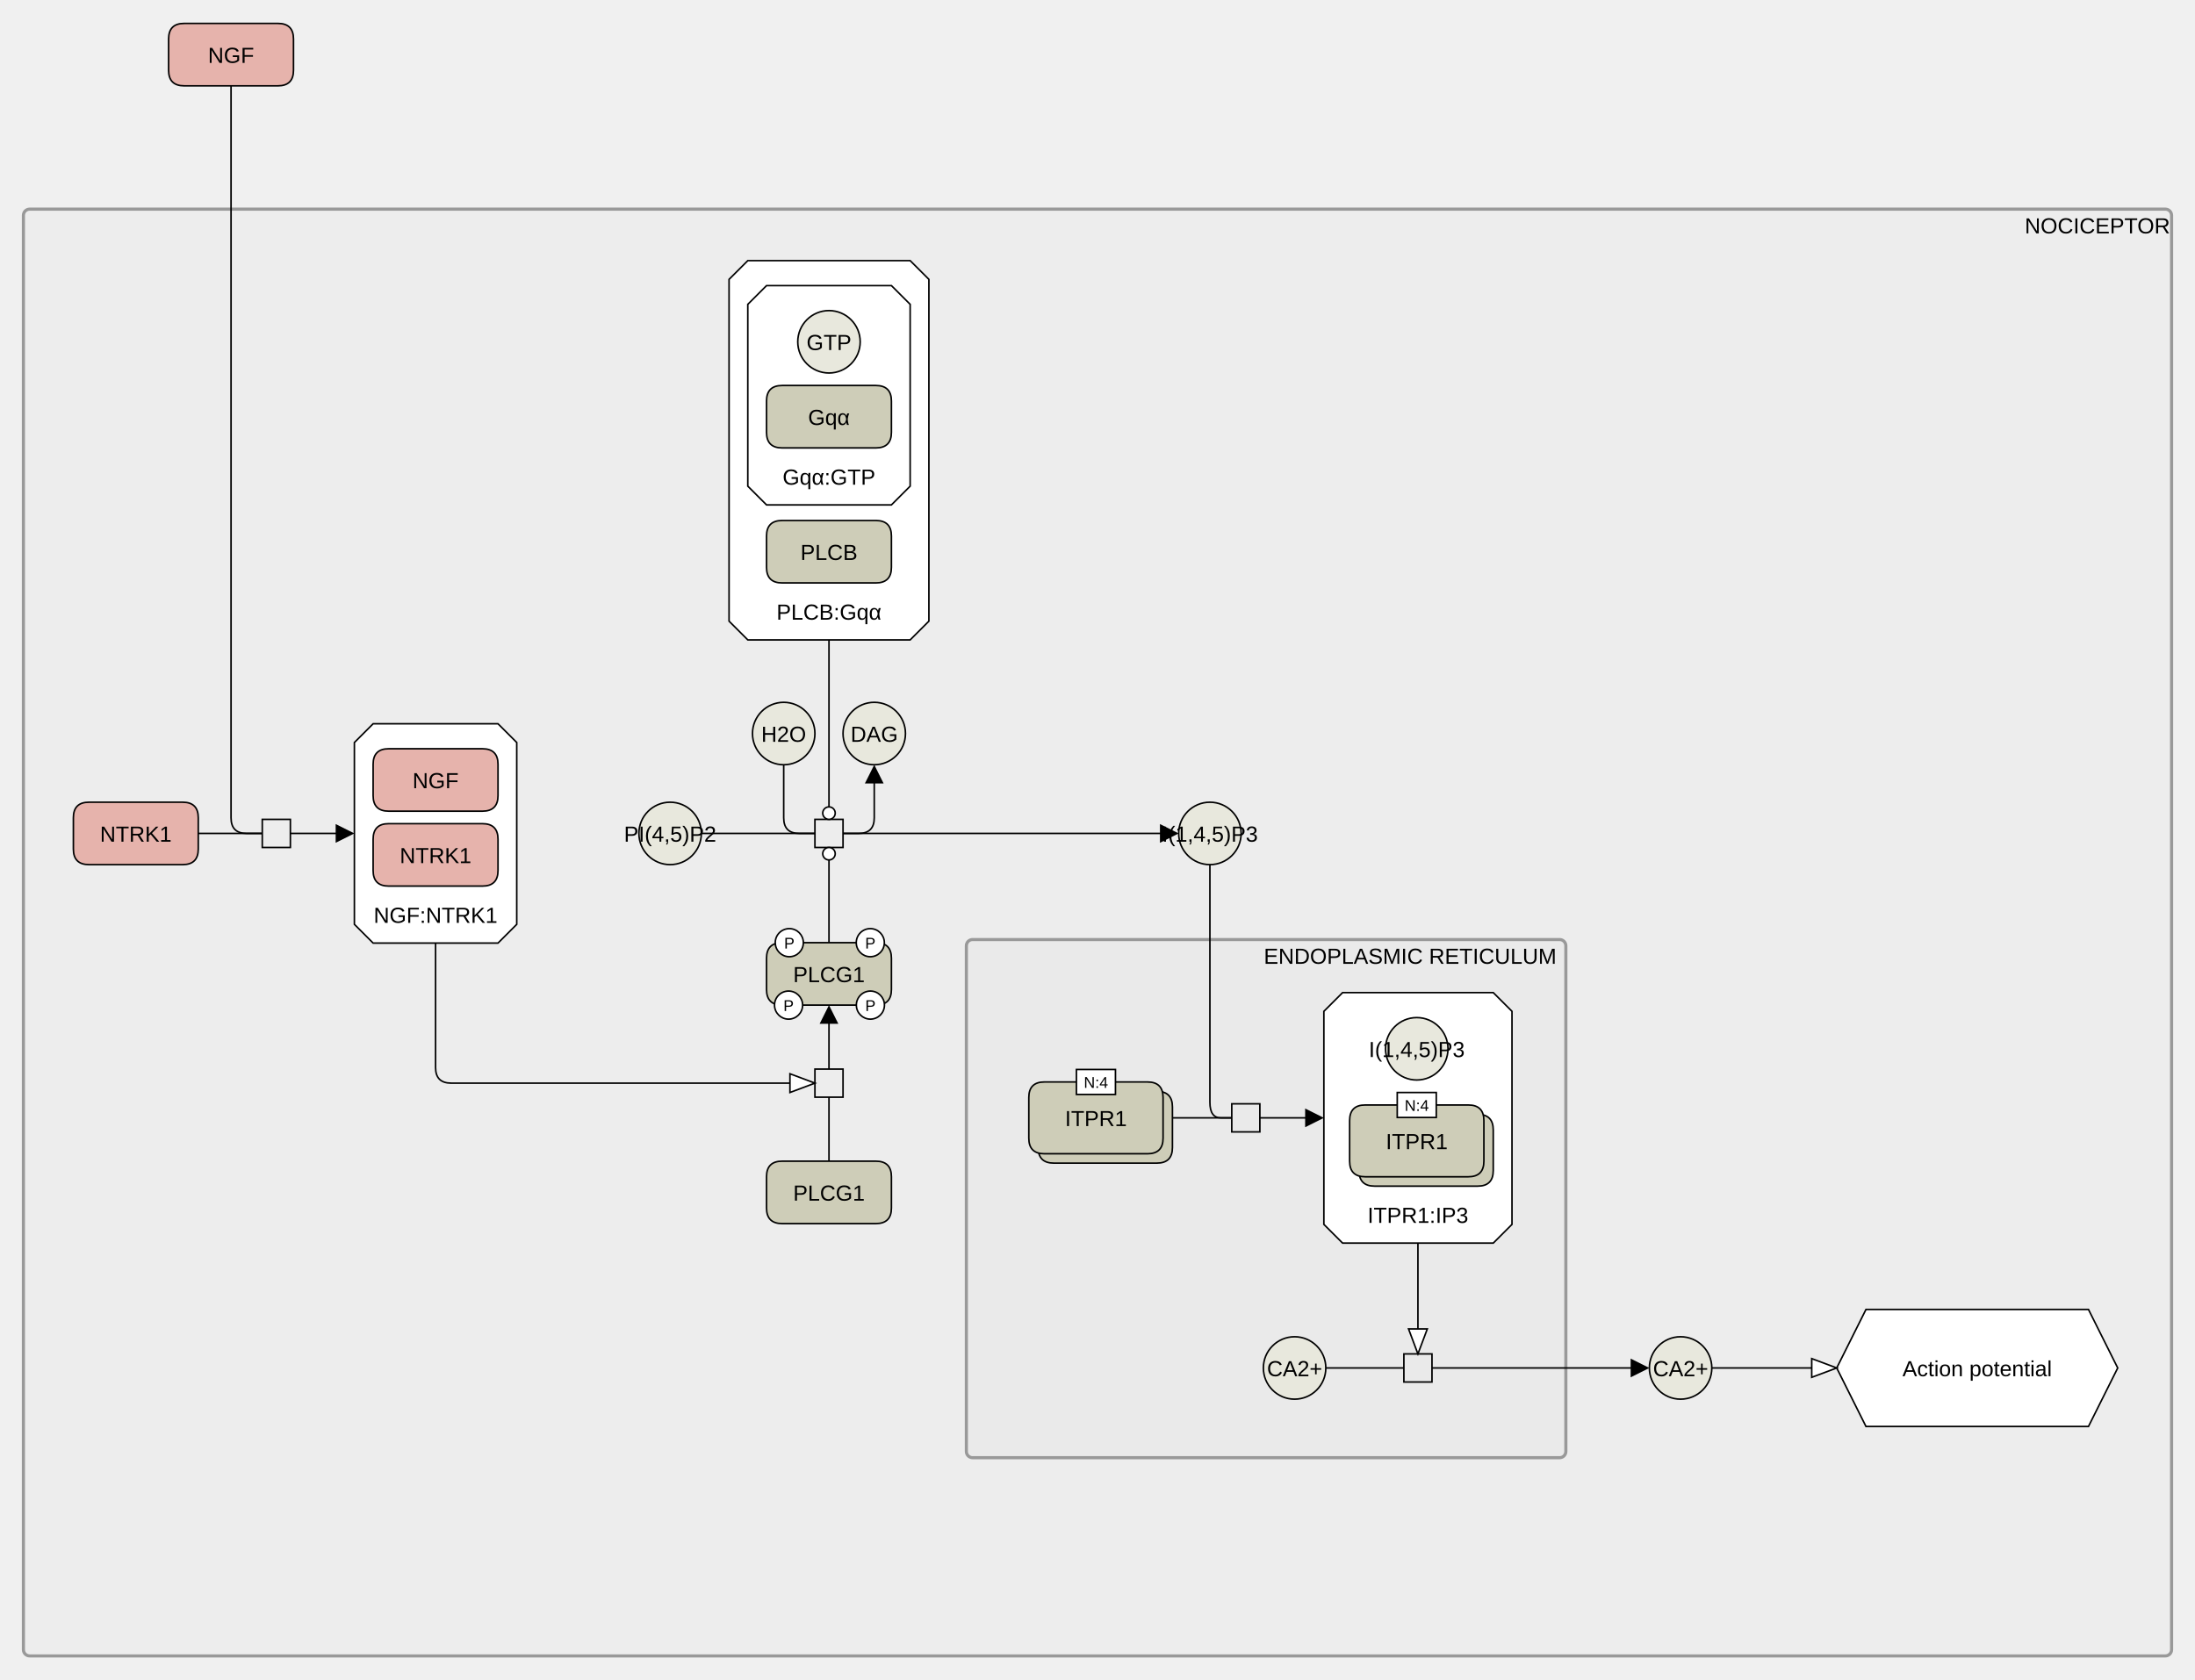
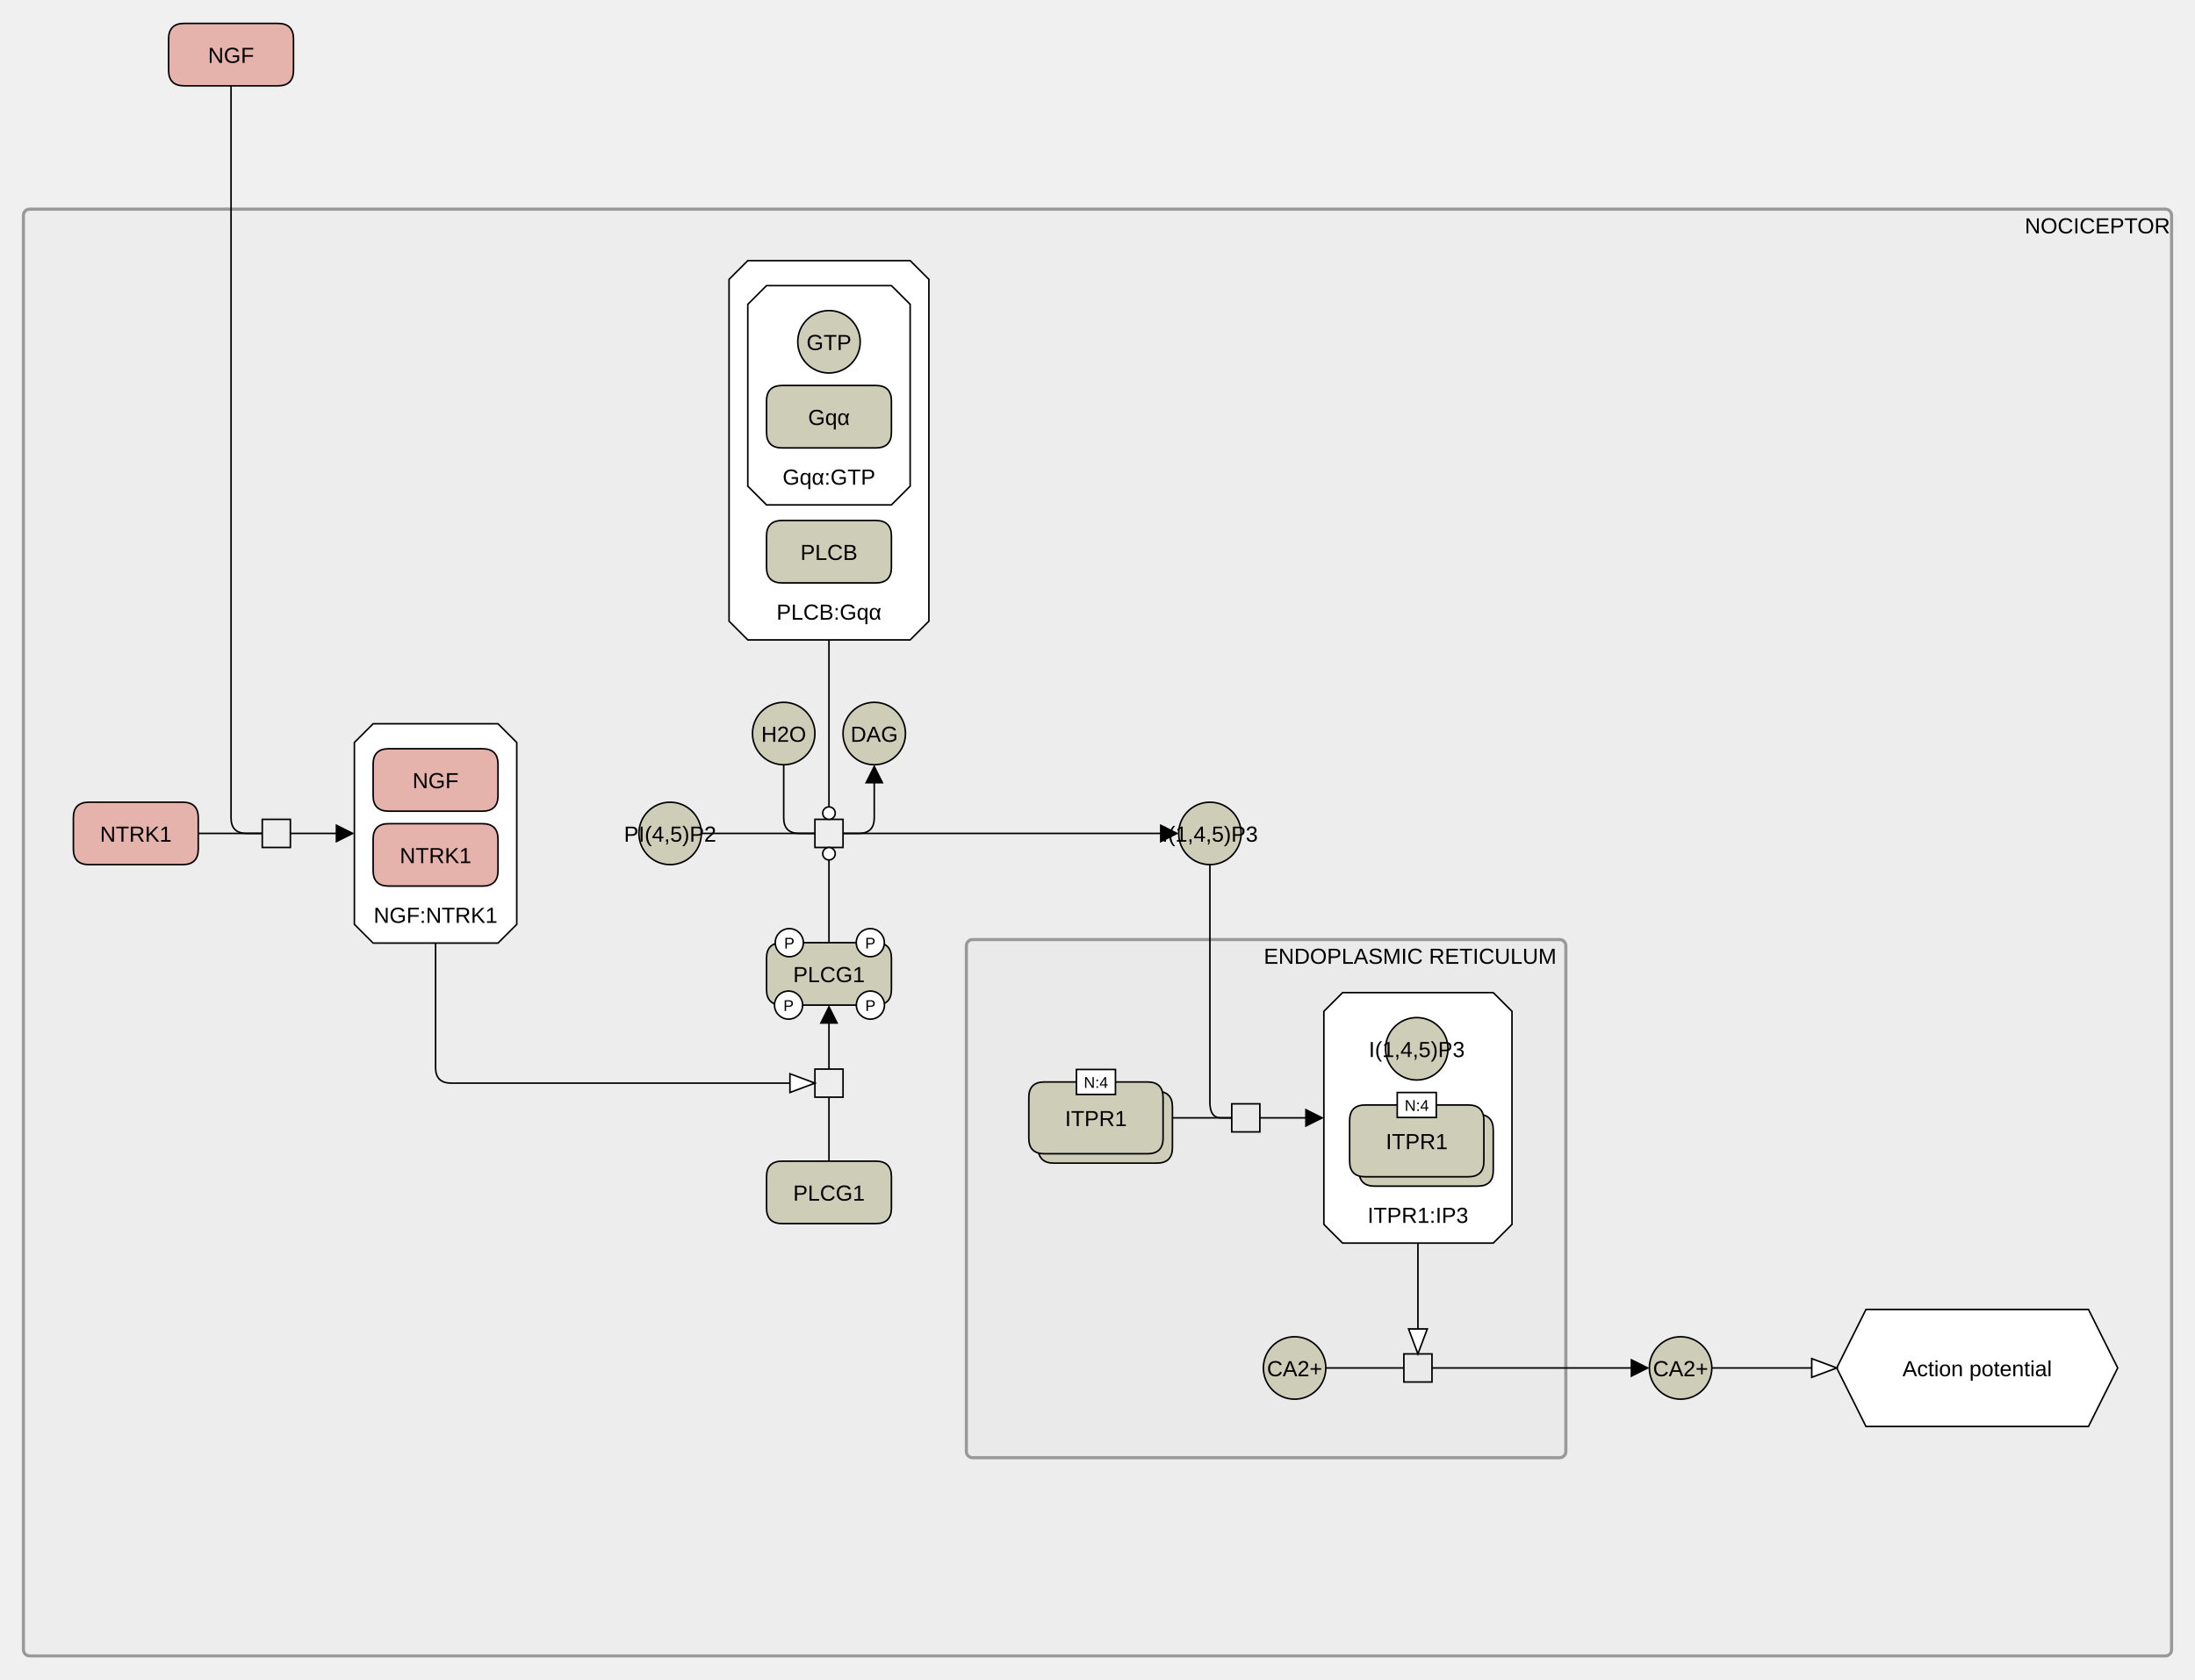
<svg xmlns="http://www.w3.org/2000/svg" width="1406" height="1076" viewBox="0 0 1406 1076" stroke-linecap="butt" stroke-miterlimit="10">
  <g transform="translate(-25,-25)">
    <path d="M40 163 C40 160.791 41.791 159 44 159 L1412 159 C1414.209 159 1416 160.791 1416 163 L1416 1082 C1416 1084.209 1414.209 1086 1412 1086 L44 1086 C41.791 1086 40 1084.209 40 1082 Z" fill="#999999" fill-opacity="0.031" stroke="none" />
    <path d="M40 163 C40 160.791 41.791 159 44 159 L1412 159 C1414.209 159 1416 160.791 1416 163 L1416 1082 C1416 1084.209 1414.209 1086 1412 1086 L44 1086 C41.791 1086 40 1084.209 40 1082 Z" fill="none" stroke="#999999" stroke-width="2" />
    <text x="1368.5" y="174.541" text-anchor="middle" font-family="'Dialog', Arial, Helvetica, sans-serif" font-size="14" fill="#000000" stroke="none" xml:space="preserve">NOCICEPTOR</text>
    <path d="M504 192 L608 192 L620 204 L620 423 L608 435 L504 435 L492 423 L492 204 Z" fill="#FFFFFF" stroke="none" />
    <path d="M504 192 L608 192 L620 204 L620 423 L608 435 L504 435 L492 423 L492 204 Z" fill="none" stroke="#000000" />
    <text x="556" y="422.041" text-anchor="middle" font-family="'Dialog', Arial, Helvetica, sans-serif" font-size="14" fill="#000000" stroke="none" xml:space="preserve">PLCB:Gqα</text>
    <path d="M516 368.5 Q516 358.5 526 358.5 L586 358.5 Q596 358.5 596 368.5 L596 388.5 Q596 398.5 586 398.5 L526 398.5 Q516 398.5 516 388.5 Z" fill="#CECDB8" stroke="none" />
    <path d="M516 368.5 Q516 358.5 526 358.5 L586 358.5 Q596 358.5 596 368.5 L596 388.5 Q596 398.5 586 398.5 L526 398.5 Q516 398.5 516 388.5 Z" fill="none" stroke="#000000" />
    <text x="556" y="383.791" text-anchor="middle" font-family="'Dialog', Arial, Helvetica, sans-serif" font-size="14" fill="#000000" stroke="none" xml:space="preserve">PLCB</text>
    <path d="M516 208 L596 208 L608 220 L608 336.5 L596 348.5 L516 348.5 L504 336.5 L504 220 Z" fill="#FFFFFF" stroke="none" />
    <path d="M516 208 L596 208 L608 220 L608 336.5 L596 348.5 L516 348.5 L504 336.5 L504 220 Z" fill="none" stroke="#000000" />
    <text x="556" y="335.541" text-anchor="middle" font-family="'Dialog', Arial, Helvetica, sans-serif" font-size="14" fill="#000000" stroke="none" xml:space="preserve">Gqα:GTP</text>
    <path d="M516 282 Q516 272 526 272 L586 272 Q596 272 596 282 L596 302 Q596 312 586 312 L526 312 Q516 312 516 302 Z" fill="#CECDB8" stroke="none" />
    <path d="M516 282 Q516 272 526 272 L586 272 Q596 272 596 282 L596 302 Q596 312 586 312 L526 312 Q516 312 516 302 Z" fill="none" stroke="#000000" />
    <text x="556" y="297.291" text-anchor="middle" font-family="'Dialog', Arial, Helvetica, sans-serif" font-size="14" fill="#000000" stroke="none" xml:space="preserve">Gqα</text>
-     <path d="M536 244 C536 232.954 544.954 224 556 224 L556 224 C567.046 224 576 232.954 576 244 L576 244 C576 255.046 567.046 264 556 264 L556 264 C544.954 264 536 255.046 536 244 Z" fill="#E8E8DD" stroke="none" />
+     <path d="M536 244 C536 232.954 544.954 224 556 224 L556 224 C567.046 224 576 232.954 576 244 L576 244 C576 255.046 567.046 264 556 264 L556 264 C544.954 264 536 255.046 536 244 Z" fill="#CECDB8" stroke="none" />
    <path d="M536 244 C536 232.954 544.954 224 556 224 L556 224 C567.046 224 576 232.954 576 244 L576 244 C576 255.046 567.046 264 556 264 L556 264 C544.954 264 536 255.046 536 244 Z" fill="none" stroke="#000000" />
    <text x="556" y="249.291" text-anchor="middle" font-family="'Dialog', Arial, Helvetica, sans-serif" font-size="14" fill="#000000" stroke="none" xml:space="preserve">GTP</text>
    <path d="M264 488.75 L344 488.75 L356 500.75 L356 617.25 L344 629.25 L264 629.25 L252 617.25 L252 500.75 Z" fill="#FFFFFF" stroke="none" />
    <path d="M264 488.75 L344 488.75 L356 500.75 L356 617.25 L344 629.25 L264 629.25 L252 617.25 L252 500.75 Z" fill="none" stroke="#000000" />
    <text x="304" y="616.291" text-anchor="middle" font-family="'Dialog', Arial, Helvetica, sans-serif" font-size="14" fill="#000000" stroke="none" xml:space="preserve">NGF:NTRK1</text>
    <path d="M264 562.75 Q264 552.75 274 552.75 L334 552.75 Q344 552.75 344 562.75 L344 582.75 Q344 592.75 334 592.75 L274 592.75 Q264 592.75 264 582.75 Z" fill="#E6B3AC" stroke="none" />
    <path d="M264 562.75 Q264 552.75 274 552.75 L334 552.75 Q344 552.75 344 562.75 L344 582.75 Q344 592.75 334 592.75 L274 592.75 Q264 592.75 264 582.75 Z" fill="none" stroke="#000000" />
    <text x="304" y="578.041" text-anchor="middle" font-family="'Dialog', Arial, Helvetica, sans-serif" font-size="14" fill="#000000" stroke="none" xml:space="preserve">NTRK1</text>
    <path d="M264 514.75 Q264 504.75 274 504.75 L334 504.75 Q344 504.75 344 514.75 L344 534.75 Q344 544.75 334 544.75 L274 544.75 Q264 544.75 264 534.75 Z" fill="#E6B3AC" stroke="none" />
    <path d="M264 514.75 Q264 504.75 274 504.75 L334 504.75 Q344 504.75 344 514.75 L344 534.75 Q344 544.75 334 544.75 L274 544.75 Q264 544.75 264 534.75 Z" fill="none" stroke="#000000" />
    <text x="304" y="530.041" text-anchor="middle" font-family="'Dialog', Arial, Helvetica, sans-serif" font-size="14" fill="#000000" stroke="none" xml:space="preserve">NGF</text>
    <path d="M1220.25 864 L1362.75 864 L1381.5 901.5 L1362.75 939 L1220.25 939 L1201.5 901.5 Z" fill="#FFFFFF" stroke="none" />
    <path d="M1220.25 864 L1362.75 864 L1381.5 901.5 L1362.75 939 L1220.25 939 L1201.5 901.5 Z" fill="none" stroke="#000000" />
    <text x="1291.5" y="906.791" text-anchor="middle" font-family="'Dialog', Arial, Helvetica, sans-serif" font-size="14" fill="#000000" stroke="none" xml:space="preserve">Action potential</text>
    <path d="M72 549 Q72 539 82 539 L142 539 Q152 539 152 549 L152 569 Q152 579 142 579 L82 579 Q72 579 72 569 Z" fill="#E6B3AC" stroke="none" />
    <path d="M72 549 Q72 539 82 539 L142 539 Q152 539 152 549 L152 569 Q152 579 142 579 L82 579 Q72 579 72 569 Z" fill="none" stroke="#000000" />
    <text x="112" y="564.291" text-anchor="middle" font-family="'Dialog', Arial, Helvetica, sans-serif" font-size="14" fill="#000000" stroke="none" xml:space="preserve">NTRK1</text>
-     <path d="M434.25 559 C434.25 547.954 443.204 539 454.25 539 L454.25 539 C465.296 539 474.25 547.954 474.25 559 L474.25 559 C474.25 570.046 465.296 579 454.25 579 L454.25 579 C443.204 579 434.25 570.046 434.25 559 Z" fill="#E8E8DD" stroke="none" />
+     <path d="M434.25 559 C434.25 547.954 443.204 539 454.25 539 L454.25 539 C465.296 539 474.25 547.954 474.25 559 L474.25 559 C474.25 570.046 465.296 579 454.25 579 L454.25 579 C443.204 579 434.25 570.046 434.25 559 Z" fill="#CECDB8" stroke="none" />
    <path d="M434.25 559 C434.25 547.954 443.204 539 454.25 539 L454.25 539 C465.296 539 474.25 547.954 474.25 559 L474.25 559 C474.25 570.046 465.296 579 454.25 579 L454.25 579 C443.204 579 434.25 570.046 434.25 559 Z" fill="none" stroke="#000000" />
    <text x="454.25" y="564.291" text-anchor="middle" font-family="'Dialog', Arial, Helvetica, sans-serif" font-size="14" fill="#000000" stroke="none" xml:space="preserve">PI(4,5)P2</text>
-     <path d="M565 495 C565 483.954 573.954 475 585 475 L585 475 C596.046 475 605 483.954 605 495 L605 495 C605 506.046 596.046 515 585 515 L585 515 C573.954 515 565 506.046 565 495 Z" fill="#E8E8DD" stroke="none" />
+     <path d="M565 495 C565 483.954 573.954 475 585 475 L585 475 C596.046 475 605 483.954 605 495 L605 495 C605 506.046 596.046 515 585 515 L585 515 C573.954 515 565 506.046 565 495 Z" fill="#CECDB8" stroke="none" />
    <path d="M565 495 C565 483.954 573.954 475 585 475 L585 475 C596.046 475 605 483.954 605 495 L605 495 C605 506.046 596.046 515 585 515 L585 515 C573.954 515 565 506.046 565 495 Z" fill="none" stroke="#000000" />
    <text x="585" y="500.291" text-anchor="middle" font-family="'Dialog', Arial, Helvetica, sans-serif" font-size="14" fill="#000000" stroke="none" xml:space="preserve">DAG</text>
-     <path d="M507 495 C507 483.954 515.954 475 527 475 L527 475 C538.046 475 547 483.954 547 495 L547 495 C547 506.046 538.046 515 527 515 L527 515 C515.954 515 507 506.046 507 495 Z" fill="#E8E8DD" stroke="none" />
+     <path d="M507 495 C507 483.954 515.954 475 527 475 L527 475 C538.046 475 547 483.954 547 495 L547 495 C547 506.046 538.046 515 527 515 L527 515 C515.954 515 507 506.046 507 495 Z" fill="#CECDB8" stroke="none" />
    <path d="M507 495 C507 483.954 515.954 475 527 475 L527 475 C538.046 475 547 483.954 547 495 L547 495 C547 506.046 538.046 515 527 515 L527 515 C515.954 515 507 506.046 507 495 Z" fill="none" stroke="#000000" />
    <text x="527" y="500.291" text-anchor="middle" font-family="'Dialog', Arial, Helvetica, sans-serif" font-size="14" fill="#000000" stroke="none" xml:space="preserve">H2O</text>
-     <path d="M780 559 C780 547.954 788.954 539 800 539 L800 539 C811.046 539 820 547.954 820 559 L820 559 C820 570.046 811.046 579 800 579 L800 579 C788.954 579 780 570.046 780 559 Z" fill="#E8E8DD" stroke="none" />
+     <path d="M780 559 C780 547.954 788.954 539 800 539 L800 539 C811.046 539 820 547.954 820 559 L820 559 C820 570.046 811.046 579 800 579 L800 579 C788.954 579 780 570.046 780 559 Z" fill="#CECDB8" stroke="none" />
    <path d="M780 559 C780 547.954 788.954 539 800 539 L800 539 C811.046 539 820 547.954 820 559 L820 559 C820 570.046 811.046 579 800 579 L800 579 C788.954 579 780 570.046 780 559 Z" fill="none" stroke="#000000" />
    <text x="800" y="564.291" text-anchor="middle" font-family="'Dialog', Arial, Helvetica, sans-serif" font-size="14" fill="#000000" stroke="none" xml:space="preserve">I(1,4,5)P3</text>
-     <path d="M1081.5 901.5 C1081.5 890.454 1090.454 881.5 1101.5 881.5 L1101.5 881.5 C1112.546 881.5 1121.5 890.454 1121.5 901.5 L1121.5 901.5 C1121.5 912.546 1112.546 921.5 1101.5 921.5 L1101.5 921.5 C1090.454 921.5 1081.5 912.546 1081.5 901.5 Z" fill="#E8E8DD" stroke="none" />
+     <path d="M1081.5 901.5 C1081.5 890.454 1090.454 881.5 1101.5 881.5 L1101.5 881.5 C1112.546 881.5 1121.5 890.454 1121.5 901.5 L1121.5 901.5 C1121.5 912.546 1112.546 921.5 1101.5 921.5 L1101.5 921.5 C1090.454 921.5 1081.5 912.546 1081.5 901.5 Z" fill="#CECDB8" stroke="none" />
    <path d="M1081.5 901.5 C1081.5 890.454 1090.454 881.5 1101.5 881.5 L1101.5 881.5 C1112.546 881.5 1121.5 890.454 1121.5 901.5 L1121.5 901.5 C1121.5 912.546 1112.546 921.5 1101.5 921.5 L1101.5 921.5 C1090.454 921.5 1081.5 912.546 1081.5 901.5 Z" fill="none" stroke="#000000" />
    <text x="1101.5" y="906.791" text-anchor="middle" font-family="'Dialog', Arial, Helvetica, sans-serif" font-size="14" fill="#000000" stroke="none" xml:space="preserve">CA2+</text>
    <path d="M516 779 Q516 769 526 769 L586 769 Q596 769 596 779 L596 799 Q596 809 586 809 L526 809 Q516 809 516 799 Z" fill="#CECDB8" stroke="none" />
    <path d="M516 779 Q516 769 526 769 L586 769 Q596 769 596 779 L596 799 Q596 809 586 809 L526 809 Q516 809 516 799 Z" fill="none" stroke="#000000" />
    <text x="556" y="794.291" text-anchor="middle" font-family="'Dialog', Arial, Helvetica, sans-serif" font-size="14" fill="#000000" stroke="none" xml:space="preserve">PLCG1</text>
    <path d="M516 639 Q516 629 526 629 L586 629 Q596 629 596 639 L596 659 Q596 669 586 669 L526 669 Q516 669 516 659 Z" fill="#CECDB8" stroke="none" />
    <path d="M516 639 Q516 629 526 629 L586 629 Q596 629 596 639 L596 659 Q596 669 586 669 L526 669 Q516 669 516 659 Z" fill="none" stroke="#000000" />
    <text x="556" y="654.291" text-anchor="middle" font-family="'Dialog', Arial, Helvetica, sans-serif" font-size="14" fill="#000000" stroke="none" xml:space="preserve">PLCG1</text>
    <path d="M521.588 629 C521.588 624.029 525.617 620 530.588 620 L530.588 620 C535.559 620 539.588 624.029 539.588 629 L539.588 629 C539.588 633.971 535.559 638 530.588 638 L530.588 638 C525.617 638 521.588 633.971 521.588 629 Z" fill="#FFFFFF" stroke="none" />
    <path d="M521.588 629 C521.588 624.029 525.617 620 530.588 620 L530.588 620 C535.559 620 539.588 624.029 539.588 629 L539.588 629 C539.588 633.971 535.559 638 530.588 638 L530.588 638 C525.617 638 521.588 633.971 521.588 629 Z" fill="none" stroke="#000000" />
    <text x="530.588" y="632.779" text-anchor="middle" font-family="'Dialog', Arial, Helvetica, sans-serif" font-size="10" fill="#000000" stroke="none" xml:space="preserve">P</text>
    <path d="M573.471 629 C573.471 624.029 577.5 620 582.471 620 L582.471 620 C587.441 620 591.471 624.029 591.471 629 L591.471 629 C591.471 633.971 587.441 638 582.471 638 L582.471 638 C577.5 638 573.471 633.971 573.471 629 Z" fill="#FFFFFF" stroke="none" />
    <path d="M573.471 629 C573.471 624.029 577.5 620 582.471 620 L582.471 620 C587.441 620 591.471 624.029 591.471 629 L591.471 629 C591.471 633.971 587.441 638 582.471 638 L582.471 638 C577.5 638 573.471 633.971 573.471 629 Z" fill="none" stroke="#000000" />
    <text x="582.471" y="632.779" text-anchor="middle" font-family="'Dialog', Arial, Helvetica, sans-serif" font-size="10" fill="#000000" stroke="none" xml:space="preserve">P</text>
    <path d="M521.118 669 C521.118 664.029 525.147 660 530.118 660 L530.118 660 C535.088 660 539.118 664.029 539.118 669 L539.118 669 C539.118 673.971 535.088 678 530.118 678 L530.118 678 C525.147 678 521.118 673.971 521.118 669 Z" fill="#FFFFFF" stroke="none" />
    <path d="M521.118 669 C521.118 664.029 525.147 660 530.118 660 L530.118 660 C535.088 660 539.118 664.029 539.118 669 L539.118 669 C539.118 673.971 535.088 678 530.118 678 L530.118 678 C525.147 678 521.118 673.971 521.118 669 Z" fill="none" stroke="#000000" />
    <text x="530.118" y="672.779" text-anchor="middle" font-family="'Dialog', Arial, Helvetica, sans-serif" font-size="10" fill="#000000" stroke="none" xml:space="preserve">P</text>
    <path d="M573.536 669 C573.536 664.029 577.565 660 582.536 660 L582.536 660 C587.507 660 591.536 664.029 591.536 669 L591.536 669 C591.536 673.971 587.507 678 582.536 678 L582.536 678 C577.565 678 573.536 673.971 573.536 669 Z" fill="#FFFFFF" stroke="none" />
    <path d="M573.536 669 C573.536 664.029 577.565 660 582.536 660 L582.536 660 C587.507 660 591.536 664.029 591.536 669 L591.536 669 C591.536 673.971 587.507 678 582.536 678 L582.536 678 C577.565 678 573.536 673.971 573.536 669 Z" fill="none" stroke="#000000" />
    <text x="582.536" y="672.779" text-anchor="middle" font-family="'Dialog', Arial, Helvetica, sans-serif" font-size="10" fill="#000000" stroke="none" xml:space="preserve">P</text>
    <path d="M644 631 C644 628.791 645.791 627 648 627 L1024 627 C1026.209 627 1028 628.791 1028 631 L1028 955 C1028 957.209 1026.209 959 1024 959 L648 959 C645.791 959 644 957.209 644 955 Z" fill="#999999" fill-opacity="0.031" stroke="none" />
    <path d="M644 631 C644 628.791 645.791 627 648 627 L1024 627 C1026.209 627 1028 628.791 1028 631 L1028 955 C1028 957.209 1026.209 959 1024 959 L648 959 C645.791 959 644 957.209 644 955 Z" fill="none" stroke="#999999" stroke-width="2" />
    <text x="928.25" y="642.541" text-anchor="middle" font-family="'Dialog', Arial, Helvetica, sans-serif" font-size="14" fill="#000000" stroke="none" xml:space="preserve">ENDOPLASMIC RETICULUM</text>
-     <path d="M834.25 901.5 C834.25 890.454 843.204 881.5 854.25 881.5 L854.25 881.5 C865.296 881.5 874.25 890.454 874.25 901.5 L874.25 901.5 C874.25 912.546 865.296 921.5 854.25 921.5 L854.25 921.5 C843.204 921.5 834.25 912.546 834.25 901.5 Z" fill="#E8E8DD" stroke="none" />
+     <path d="M834.25 901.5 C834.25 890.454 843.204 881.5 854.25 881.5 L854.25 881.5 C865.296 881.5 874.25 890.454 874.25 901.5 L874.25 901.5 C874.25 912.546 865.296 921.5 854.25 921.5 L854.25 921.5 C843.204 921.5 834.25 912.546 834.25 901.5 Z" fill="#CECDB8" stroke="none" />
    <path d="M834.25 901.5 C834.25 890.454 843.204 881.5 854.25 881.5 L854.25 881.5 C865.296 881.5 874.25 890.454 874.25 901.5 L874.25 901.5 C874.25 912.546 865.296 921.5 854.25 921.5 L854.25 921.5 C843.204 921.5 834.25 912.546 834.25 901.5 Z" fill="none" stroke="#000000" />
    <text x="854.25" y="906.791" text-anchor="middle" font-family="'Dialog', Arial, Helvetica, sans-serif" font-size="14" fill="#000000" stroke="none" xml:space="preserve">CA2+</text>
    <path d="M885 661 L981.5 661 L993.5 673 L993.5 809.5 L981.5 821.5 L885 821.5 L873 809.5 L873 673 Z" fill="#FFFFFF" stroke="none" />
    <path d="M885 661 L981.5 661 L993.5 673 L993.5 809.5 L981.5 821.5 L885 821.5 L873 809.5 L873 673 Z" fill="none" stroke="#000000" />
    <text x="933.25" y="808.541" text-anchor="middle" font-family="'Dialog', Arial, Helvetica, sans-serif" font-size="14" fill="#000000" stroke="none" xml:space="preserve">ITPR1:IP3</text>
    <path d="M895.5 749 Q895.5 739 905.5 739 L971.5 739 Q981.5 739 981.5 749 L981.5 775 Q981.5 785 971.5 785 L905.5 785 Q895.5 785 895.5 775 Z" fill="#CECDB8" stroke="none" />
    <path d="M895.5 749 Q895.5 739 905.5 739 L971.5 739 Q981.5 739 981.5 749 L981.5 775 Q981.5 785 971.5 785 L905.5 785 Q895.5 785 895.5 775 Z" fill="none" stroke="#000000" />
    <path d="M889.5 743 Q889.5 733 899.5 733 L965.5 733 Q975.5 733 975.5 743 L975.5 769 Q975.5 779 965.5 779 L899.5 779 Q889.5 779 889.5 769 Z" fill="#CECDB8" stroke="none" />
    <path d="M889.5 743 Q889.5 733 899.5 733 L965.5 733 Q975.5 733 975.5 743 L975.5 769 Q975.5 779 965.5 779 L899.5 779 Q889.5 779 889.5 769 Z" fill="none" stroke="#000000" />
    <text x="932.5" y="761.291" text-anchor="middle" font-family="'Dialog', Arial, Helvetica, sans-serif" font-size="14" fill="#000000" stroke="none" xml:space="preserve">ITPR1</text>
    <path d="M920 725 L945 725 L945 741 L920 741 Z" fill="#FFFFFF" stroke="none" />
    <path d="M920 725 L945 725 L945 741 L920 741 Z" fill="none" stroke="#000000" />
    <text x="932.5" y="736.779" text-anchor="middle" font-family="'Dialog', Arial, Helvetica, sans-serif" font-size="10" fill="#000000" stroke="none" xml:space="preserve">N:4</text>
-     <path d="M912.5 697 C912.5 685.954 921.454 677 932.5 677 L932.5 677 C943.546 677 952.5 685.954 952.5 697 L952.5 697 C952.5 708.046 943.546 717 932.5 717 L932.5 717 C921.454 717 912.5 708.046 912.5 697 Z" fill="#E8E8DD" stroke="none" />
+     <path d="M912.5 697 C912.5 685.954 921.454 677 932.5 677 L932.5 677 C943.546 677 952.5 685.954 952.5 697 L952.5 697 C952.5 708.046 943.546 717 932.5 717 L932.5 717 C921.454 717 912.5 708.046 912.5 697 Z" fill="#CECDB8" stroke="none" />
    <path d="M912.5 697 C912.5 685.954 921.454 677 932.5 677 L932.5 677 C943.546 677 952.5 685.954 952.5 697 L952.5 697 C952.5 708.046 943.546 717 932.5 717 L932.5 717 C921.454 717 912.5 708.046 912.5 697 Z" fill="none" stroke="#000000" />
    <text x="932.5" y="702.291" text-anchor="middle" font-family="'Dialog', Arial, Helvetica, sans-serif" font-size="14" fill="#000000" stroke="none" xml:space="preserve">I(1,4,5)P3</text>
    <path d="M690 734.25 Q690 724.25 700 724.25 L766 724.25 Q776 724.25 776 734.25 L776 760.25 Q776 770.25 766 770.25 L700 770.25 Q690 770.25 690 760.25 Z" fill="#CECDB8" stroke="none" />
    <path d="M690 734.25 Q690 724.25 700 724.25 L766 724.25 Q776 724.25 776 734.25 L776 760.25 Q776 770.25 766 770.25 L700 770.25 Q690 770.25 690 760.25 Z" fill="none" stroke="#000000" />
    <path d="M684 728.25 Q684 718.25 694 718.25 L760 718.25 Q770 718.25 770 728.25 L770 754.25 Q770 764.25 760 764.25 L694 764.25 Q684 764.25 684 754.25 Z" fill="#CECDB8" stroke="none" />
    <path d="M684 728.25 Q684 718.25 694 718.25 L760 718.25 Q770 718.25 770 728.25 L770 754.25 Q770 764.25 760 764.25 L694 764.25 Q684 764.25 684 754.25 Z" fill="none" stroke="#000000" />
    <text x="727" y="746.541" text-anchor="middle" font-family="'Dialog', Arial, Helvetica, sans-serif" font-size="14" fill="#000000" stroke="none" xml:space="preserve">ITPR1</text>
    <path d="M714.5 710.25 L739.5 710.25 L739.5 726.25 L714.5 726.25 Z" fill="#FFFFFF" stroke="none" />
    <path d="M714.5 710.25 L739.5 710.25 L739.5 726.25 L714.5 726.25 Z" fill="none" stroke="#000000" />
    <text x="727" y="722.029" text-anchor="middle" font-family="'Dialog', Arial, Helvetica, sans-serif" font-size="10" fill="#000000" stroke="none" xml:space="preserve">N:4</text>
    <path d="M814 732.25 L832 732.25 L832 750.25 L814 750.25 Z" fill="none" stroke="#000000" />
    <path d="M924.25 892.5 L942.25 892.5 L942.25 910.5 L924.25 910.5 Z" fill="none" stroke="#000000" />
    <path d="M193 550 L211 550 L211 568 L193 568 Z" fill="none" stroke="#000000" />
    <path d="M547 550 L565 550 L565 568 L547 568 Z" fill="none" stroke="#000000" />
    <path d="M547 710 L565 710 L565 728 L547 728 Z" fill="none" stroke="#000000" />
    <path d="M133 50 Q133 40 143 40 L203 40 Q213 40 213 50 L213 70 Q213 80 203 80 L143 80 Q133 80 133 70 Z" fill="#E6B3AC" stroke="none" />
    <path d="M133 50 Q133 40 143 40 L203 40 Q213 40 213 50 L213 70 Q213 80 203 80 L143 80 Q133 80 133 70 Z" fill="none" stroke="#000000" />
    <text x="173" y="65.291" text-anchor="middle" font-family="'Dialog', Arial, Helvetica, sans-serif" font-size="14" fill="#000000" stroke="none" xml:space="preserve">NGF</text>
    <path d="M152 559 L193 559" fill="none" stroke="#000000" />
    <path d="M211 559 L241 559" fill="none" stroke="#000000" />
    <path d="M252 559 L240 565 L240 553 Z" fill="#000000" stroke="none" />
    <path d="M173 80 L173 549 Q173 559 183 559 L193 559" fill="none" stroke="#000000" />
    <path d="M474.25 559 L547 559" fill="none" stroke="#000000" />
    <path d="M565 559 L575 559 Q585 559 585 549 L585 526" fill="none" stroke="#000000" />
    <path d="M585 515 L591 527 L579 527 Z" fill="#000000" stroke="none" />
    <path d="M527 515 L527 549 Q527 559 537 559 L547 559" fill="none" stroke="#000000" />
    <path d="M565 559 L769 559" fill="none" stroke="#000000" />
    <path d="M780 559 L768 565 L768 553 Z" fill="#000000" stroke="none" />
    <path d="M556 435 L556 542" fill="none" stroke="#000000" />
    <circle cx="556" cy="546" r="4" fill="white" stroke="#000000" />
    <path d="M556 629 L556 576" fill="none" stroke="#000000" />
    <circle cx="556" cy="572" r="4" fill="white" stroke="#000000" />
    <path d="M776 741.25 L814 741.25" fill="none" stroke="#000000" />
    <path d="M832 741.25 L862 741.25" fill="none" stroke="#000000" />
    <path d="M873 741.25 L861 747.25 L861 735.25 Z" fill="#000000" stroke="none" />
    <path d="M800 579 L800 731.25 Q800 741.25 807 741.25 L814 741.25" fill="none" stroke="#000000" />
    <path d="M874.25 901.5 L924.25 901.5" fill="none" stroke="#000000" />
    <path d="M942.25 901.5 L1070.5 901.5" fill="none" stroke="#000000" />
    <path d="M1081.5 901.5 L1069.5 907.5 L1069.5 895.5 Z" fill="#000000" stroke="none" />
    <path d="M933.25 821.5 L933.25 877.5" fill="none" stroke="#000000" />
    <path d="M933.25 892.5 L927.25 876.5 L939.25 876.5 Z" fill="white" stroke="#000000" />
    <path d="M1121.5 901.5 L1186.5 901.5" fill="none" stroke="#000000" />
    <path d="M1201.5 901.5 L1185.5 907.5 L1185.5 895.5 Z" fill="white" stroke="#000000" />
    <path d="M556 769 L556 728" fill="none" stroke="#000000" />
    <path d="M556 710 L556 680" fill="none" stroke="#000000" />
    <path d="M556 669 L562 681 L550 681 Z" fill="#000000" stroke="none" />
    <path d="M304 629.25 L304 709 Q304 719 314 719 L532 719" fill="none" stroke="#000000" />
    <path d="M547 719 L531 725 L531 713 Z" fill="white" stroke="#000000" />
  </g>
</svg>
